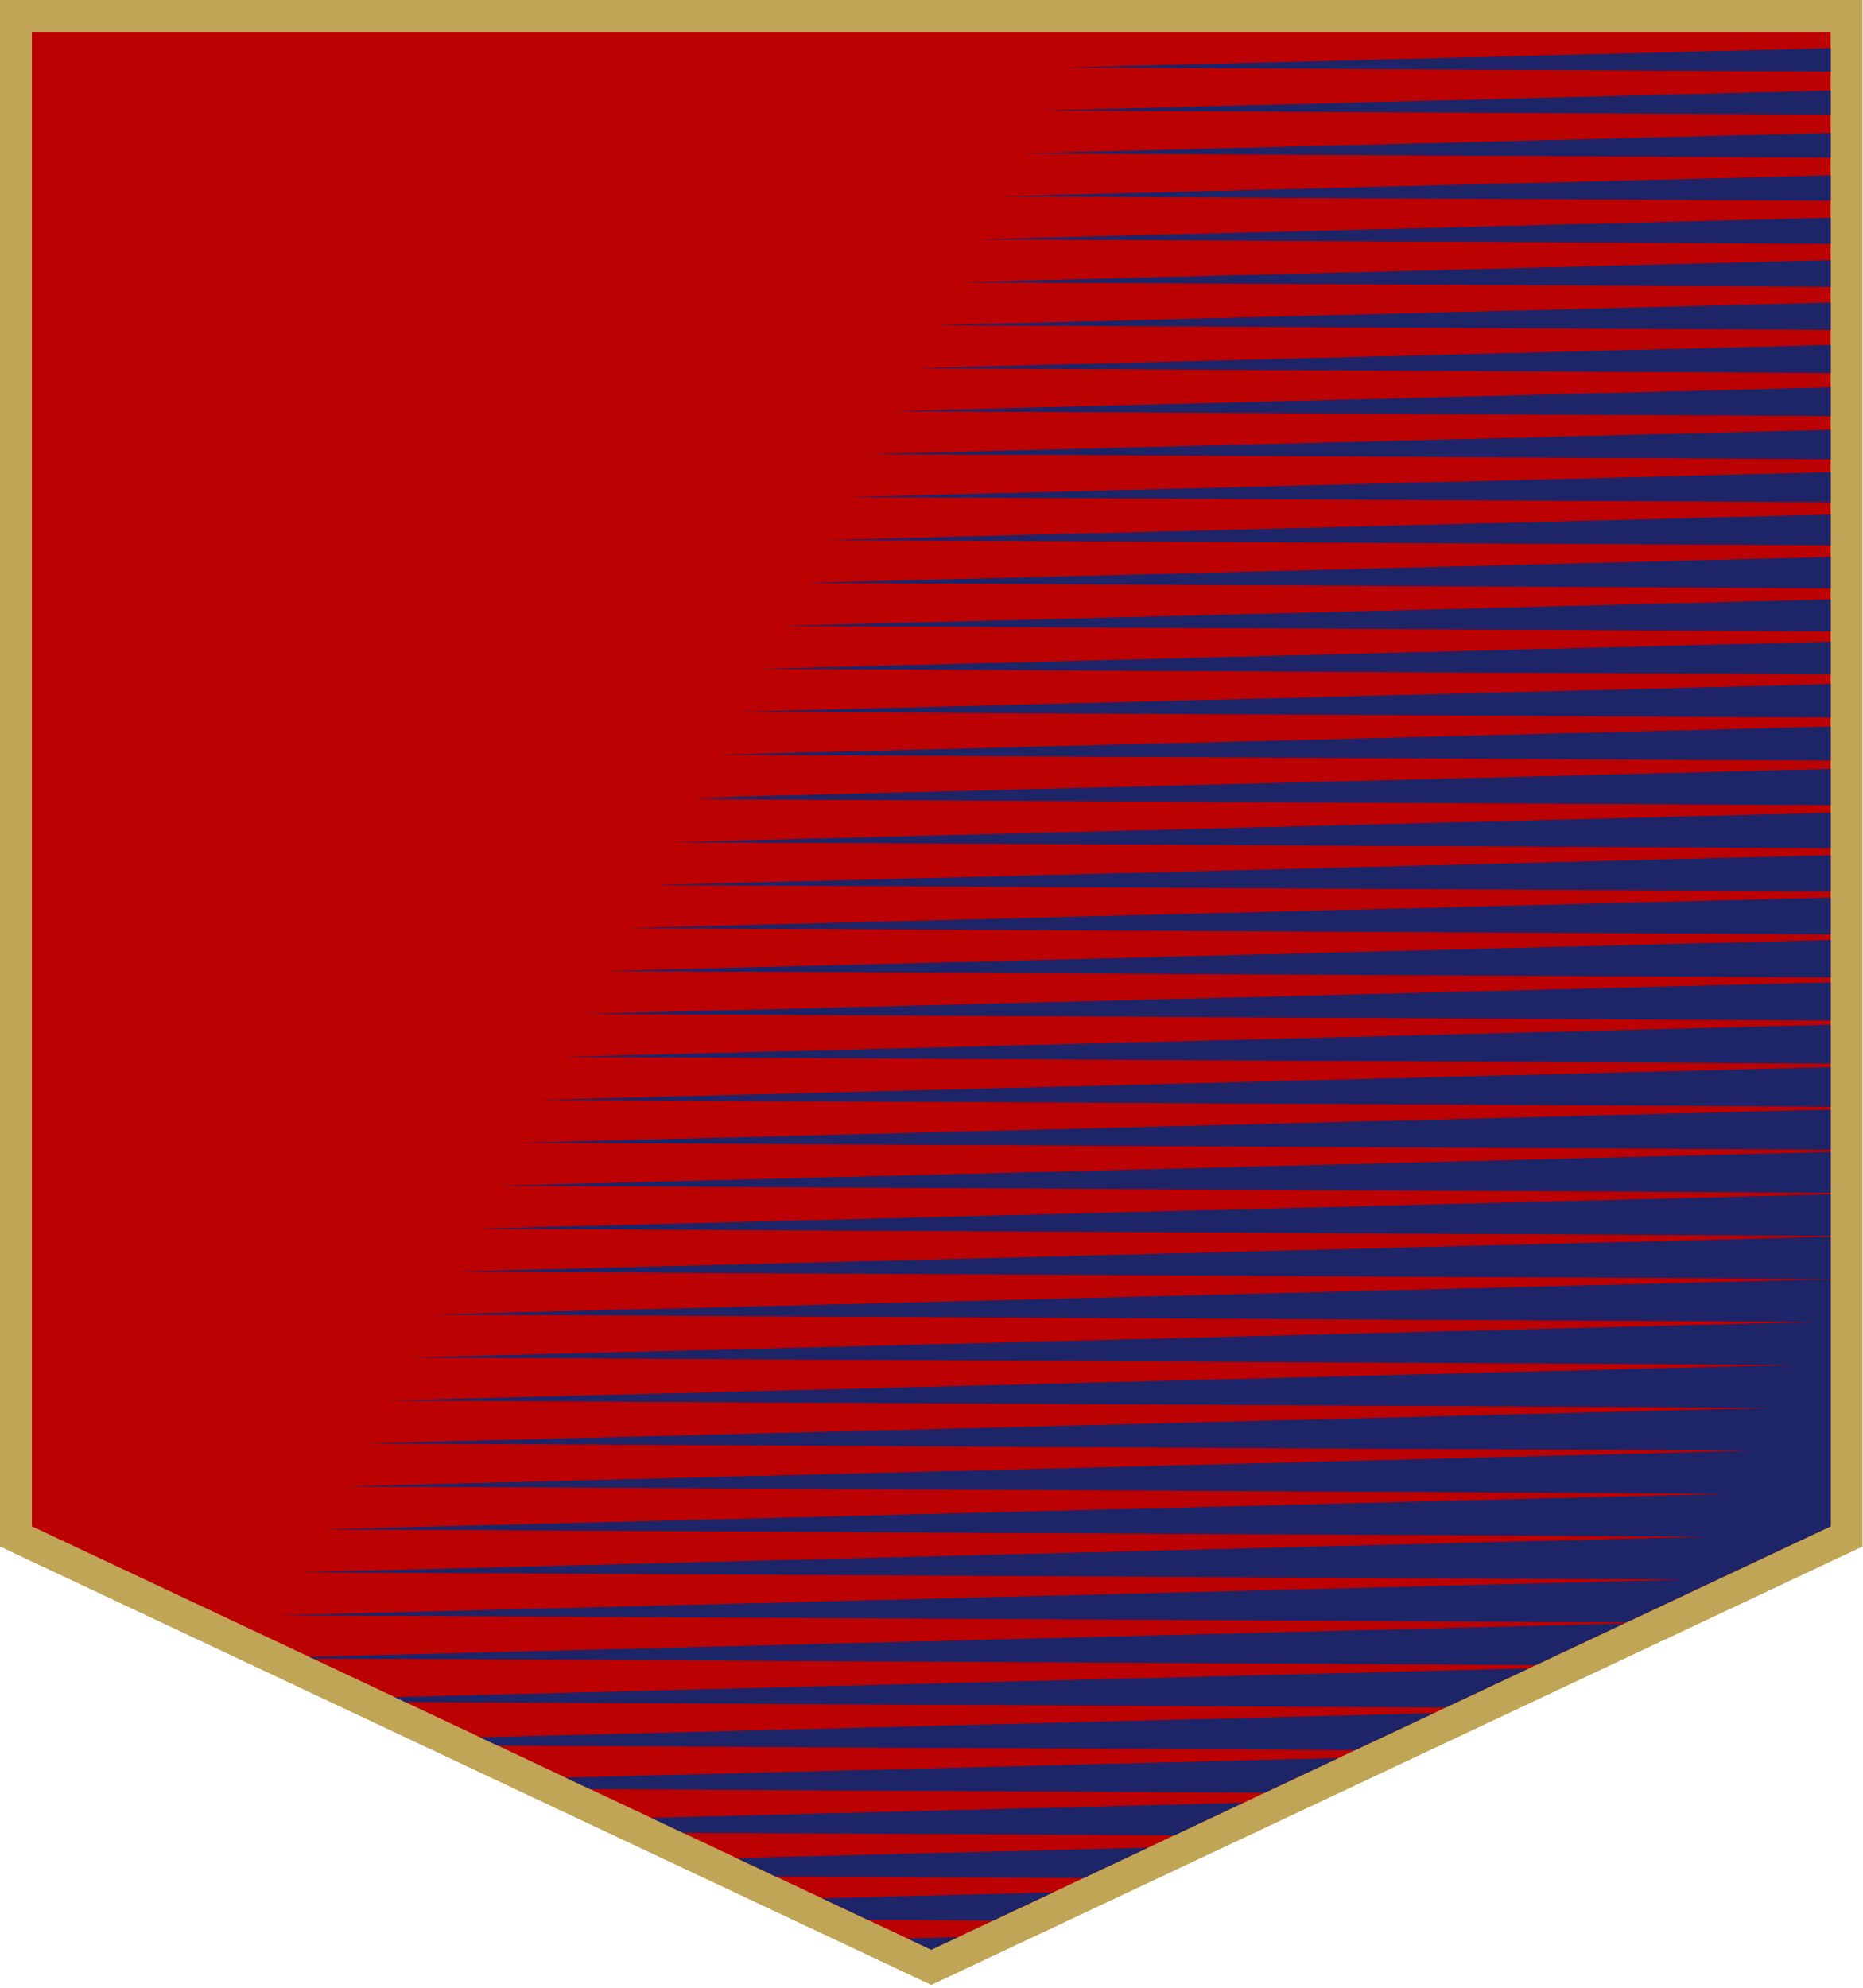
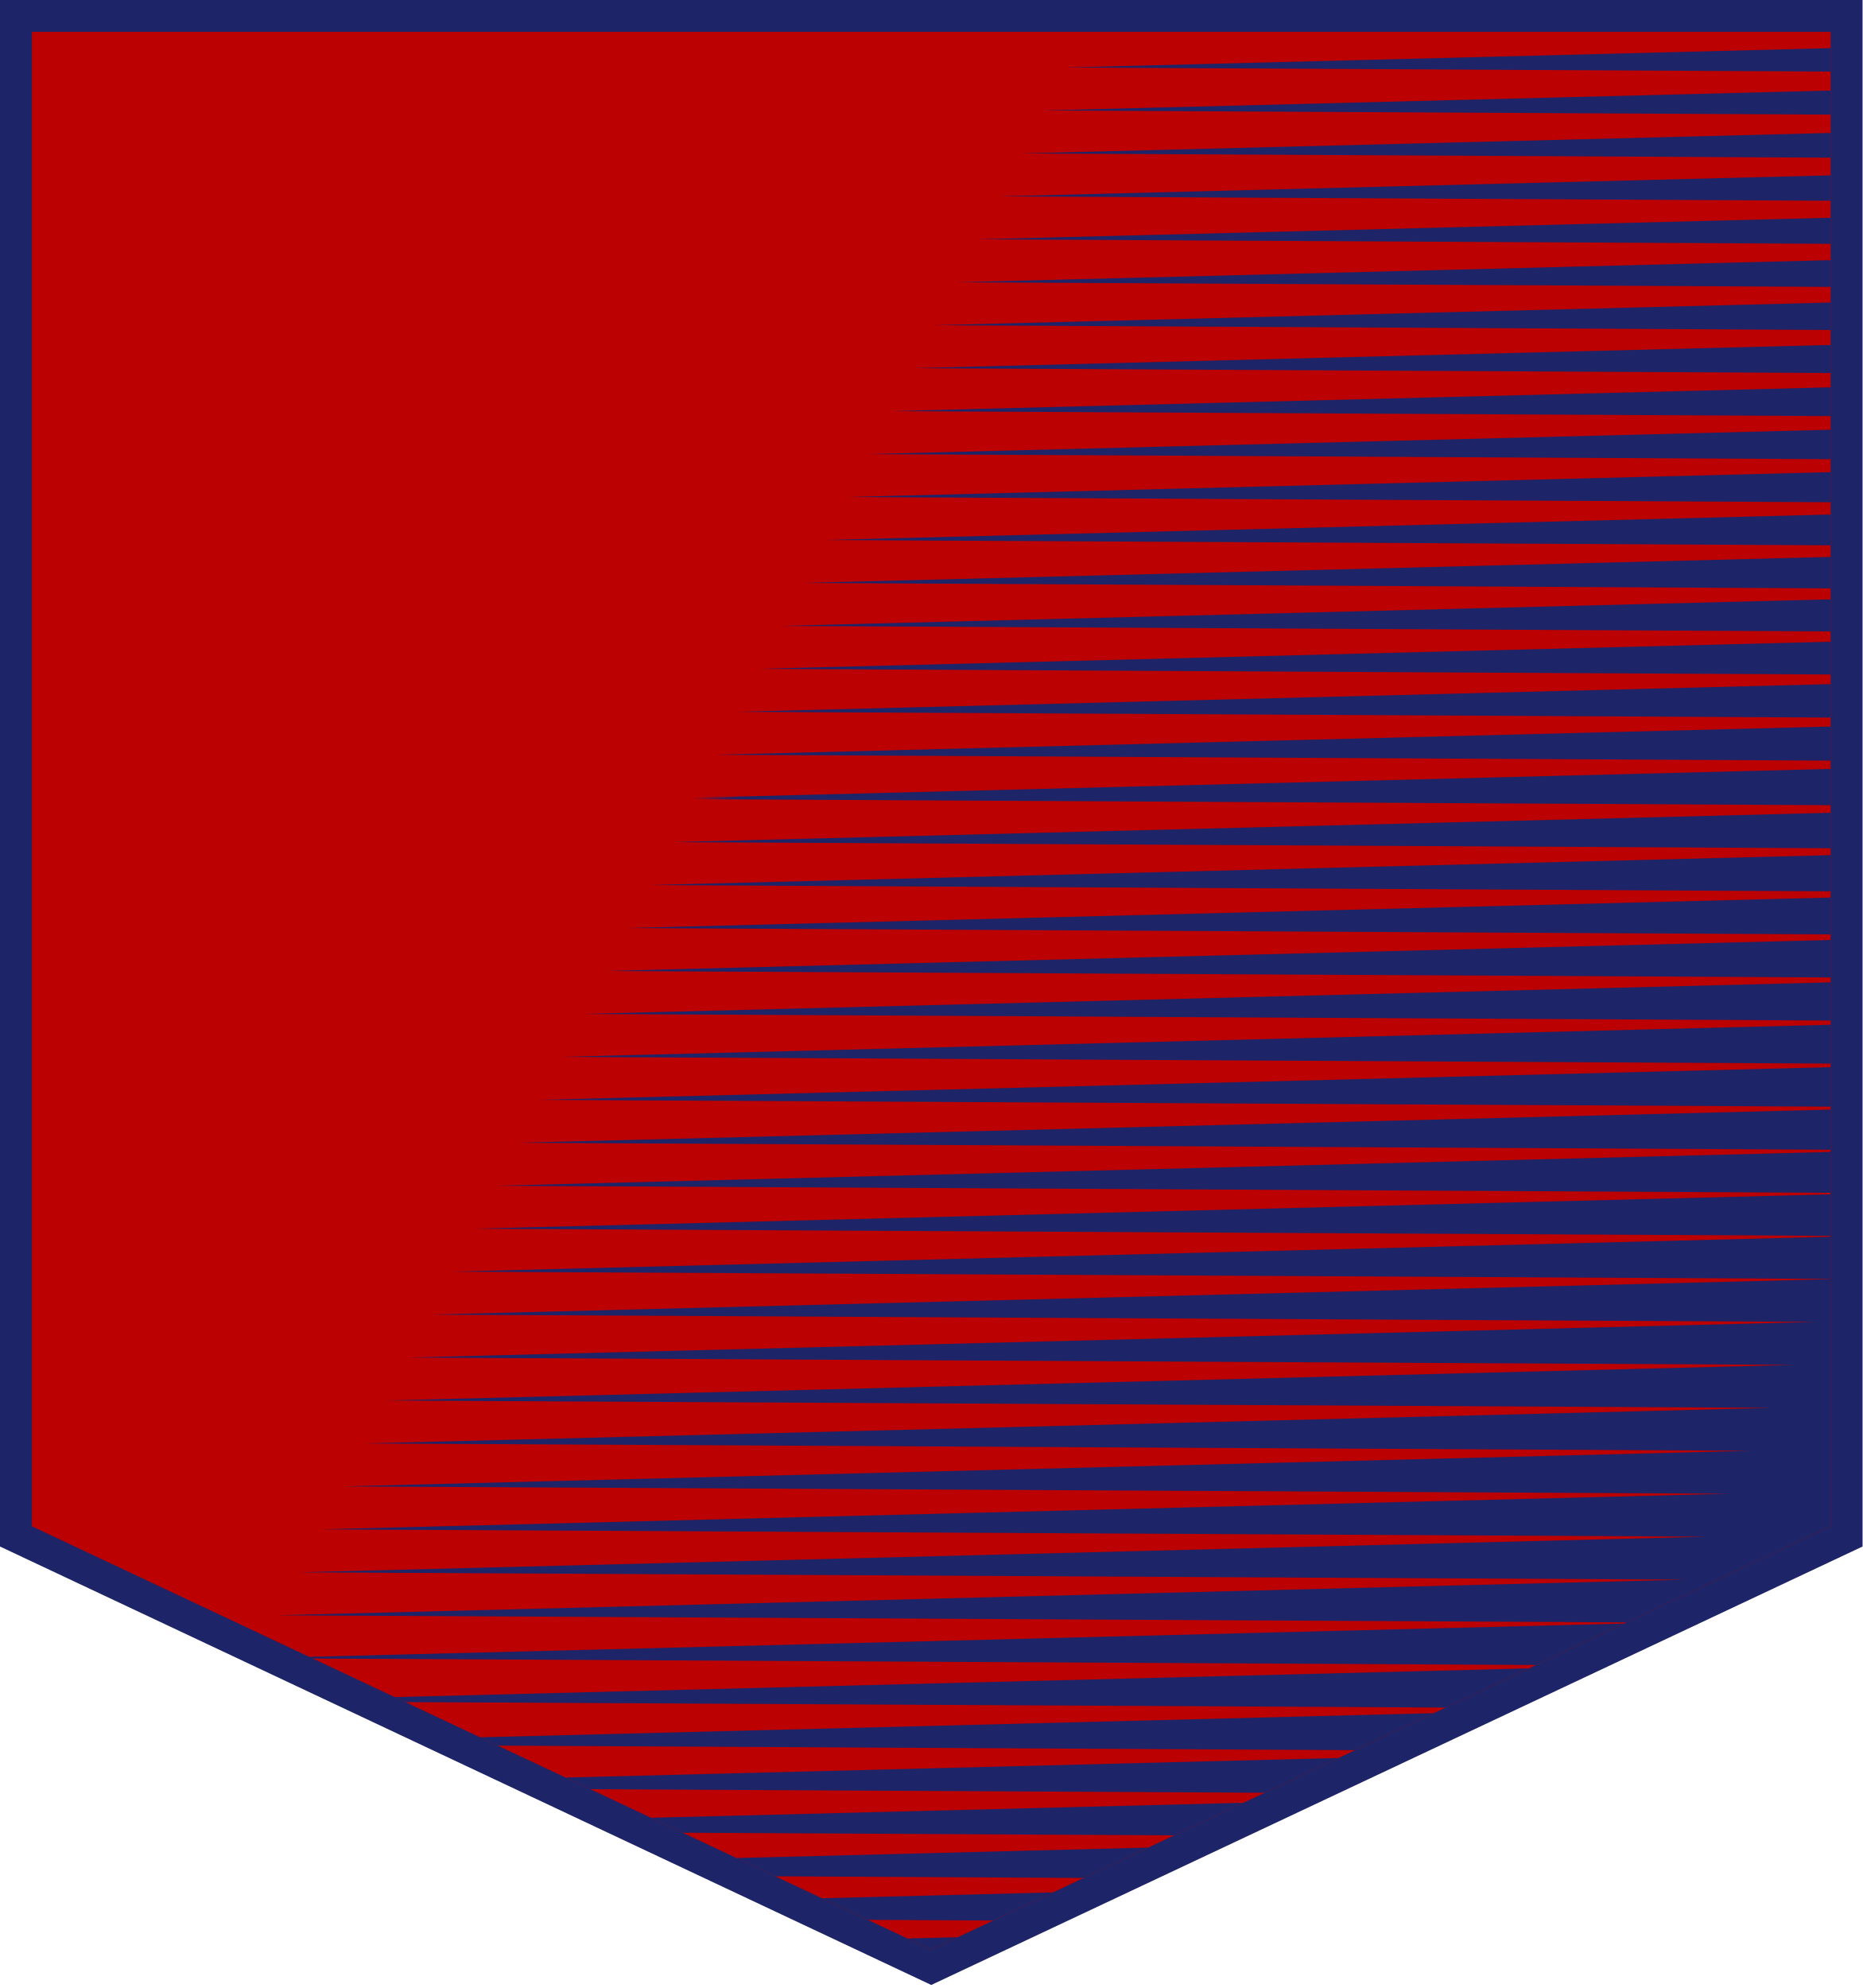
<svg xmlns="http://www.w3.org/2000/svg" width="223" height="238" viewBox="0 0 223 238" fill="none">
  <defs>
    <clipPath id="pent">
      <path d="M219.183 182.724L111.5 233.417L3.817 182.724L3.817 3.817L219.183 3.817Z" />
    </clipPath>
  </defs>
-   <path d="M219.183 182.724L111.5 233.417L3.817 182.724L3.817 3.817L219.183 3.817Z" fill="none" stroke="#C1A556" stroke-width="7.635" />
+   <path d="M219.183 182.724L111.5 233.417L3.817 182.724L3.817 3.817L219.183 3.817Z" fill="none" stroke="#1D2468" stroke-width="7.635" />
  <g clip-path="url(#pent)">
    <rect width="223" height="238" fill="#BB0101" />
    <path d="M164.168 -63.908L330.164 -63.031L161.548 -58.764L327.546 -57.891L158.93 -53.624L324.926 -52.747L156.311 -48.48L322.307 -47.603L153.693 -43.34L319.689 -42.463L151.073 -38.196L317.069 -37.319L148.456 -33.056L314.452 -32.179L145.836 -27.912L311.832 -27.036L143.219 -22.772L309.214 -21.895L140.599 -17.629L306.595 -16.751L137.979 -12.485L303.977 -11.612L135.362 -7.344L301.357 -6.468L132.742 -2.201L298.739 -1.327L130.124 2.939L296.12 3.816L127.504 8.083L293.5 8.96L124.886 13.223L290.882 14.101L122.267 18.367L288.262 19.244L119.649 23.508L285.645 24.384L117.029 28.651L283.025 29.528L114.409 33.795L280.407 34.668L111.792 38.935L277.788 39.812L109.172 44.079L275.17 44.952L106.554 49.219L272.55 50.096L103.935 54.363L269.931 55.24L101.317 59.503L267.313 60.38L98.698 64.647L264.693 65.523L96.08 69.787L262.076 70.664L93.46 74.93L259.456 75.808L90.842 80.071L256.838 80.948L88.222 85.215L254.218 86.092L85.603 90.358L251.6 91.231L82.985 95.499L88.687 95.529L82.895 95.675L248.891 96.552L80.275 100.819L246.273 101.692L77.658 105.959L243.654 106.836L75.038 111.103L241.034 111.98L72.42 116.243L238.416 117.12L69.801 121.387L235.796 122.264L67.183 126.527L233.178 127.404L64.563 131.671L230.559 132.548L61.945 136.811L227.941 137.688L59.325 141.955L225.321 142.831L56.706 147.099L222.703 147.972L54.088 152.238L220.084 153.115L51.468 157.382L217.466 158.255L48.851 162.523L214.847 163.4L46.231 167.666L212.227 168.543L43.613 172.806L209.609 173.683L40.994 177.95L206.989 178.827L38.376 183.09L204.372 183.967L35.756 188.234L201.752 189.111L33.137 193.378L199.134 194.251L30.519 198.518L196.515 199.395L27.899 203.662L193.897 204.535L25.281 208.802L191.277 209.679L22.662 213.946L188.657 214.822L20.044 219.086L186.039 219.963L17.424 224.229L183.42 225.107L14.806 229.37L180.802 230.247L12.187 234.514L178.182 235.391L9.569 239.653L175.565 240.531L6.949 244.797L172.945 245.674L4.33 249.941L170.328 250.815L1.712 255.081L215.86 256.212L381.628 -69.409L164.168 -63.908Z" fill="#1D2468" />
  </g>
</svg>
